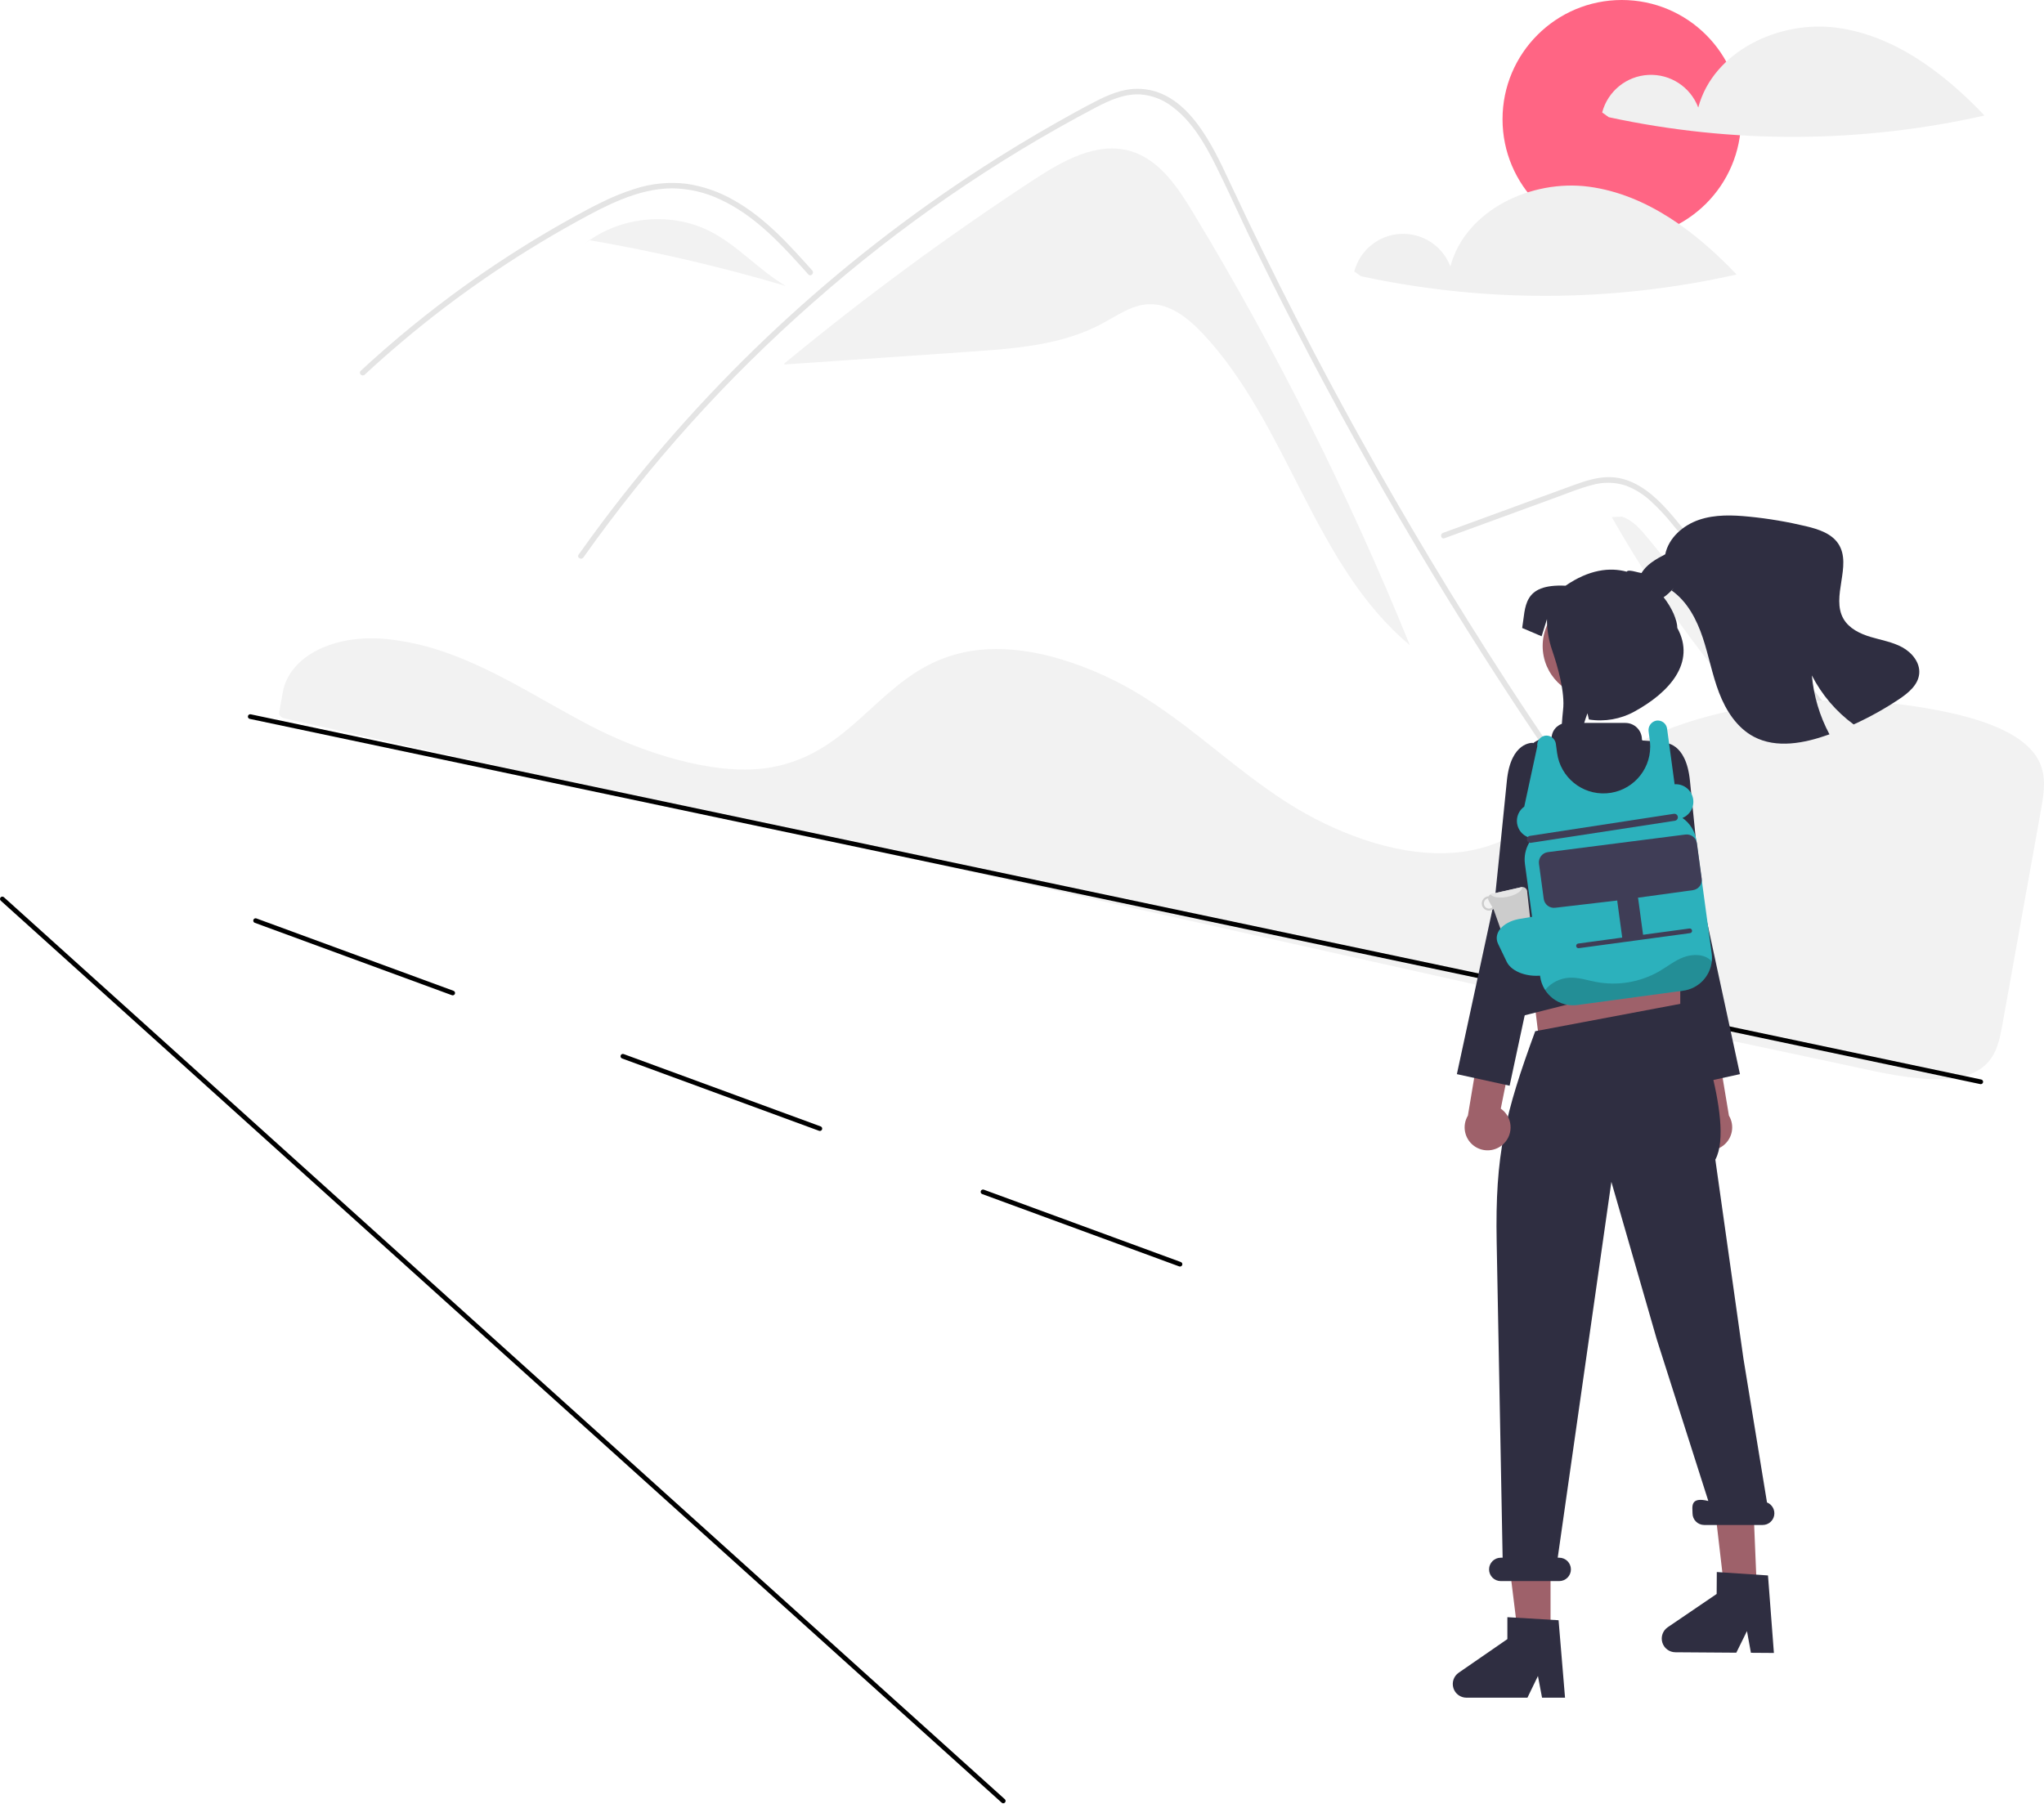
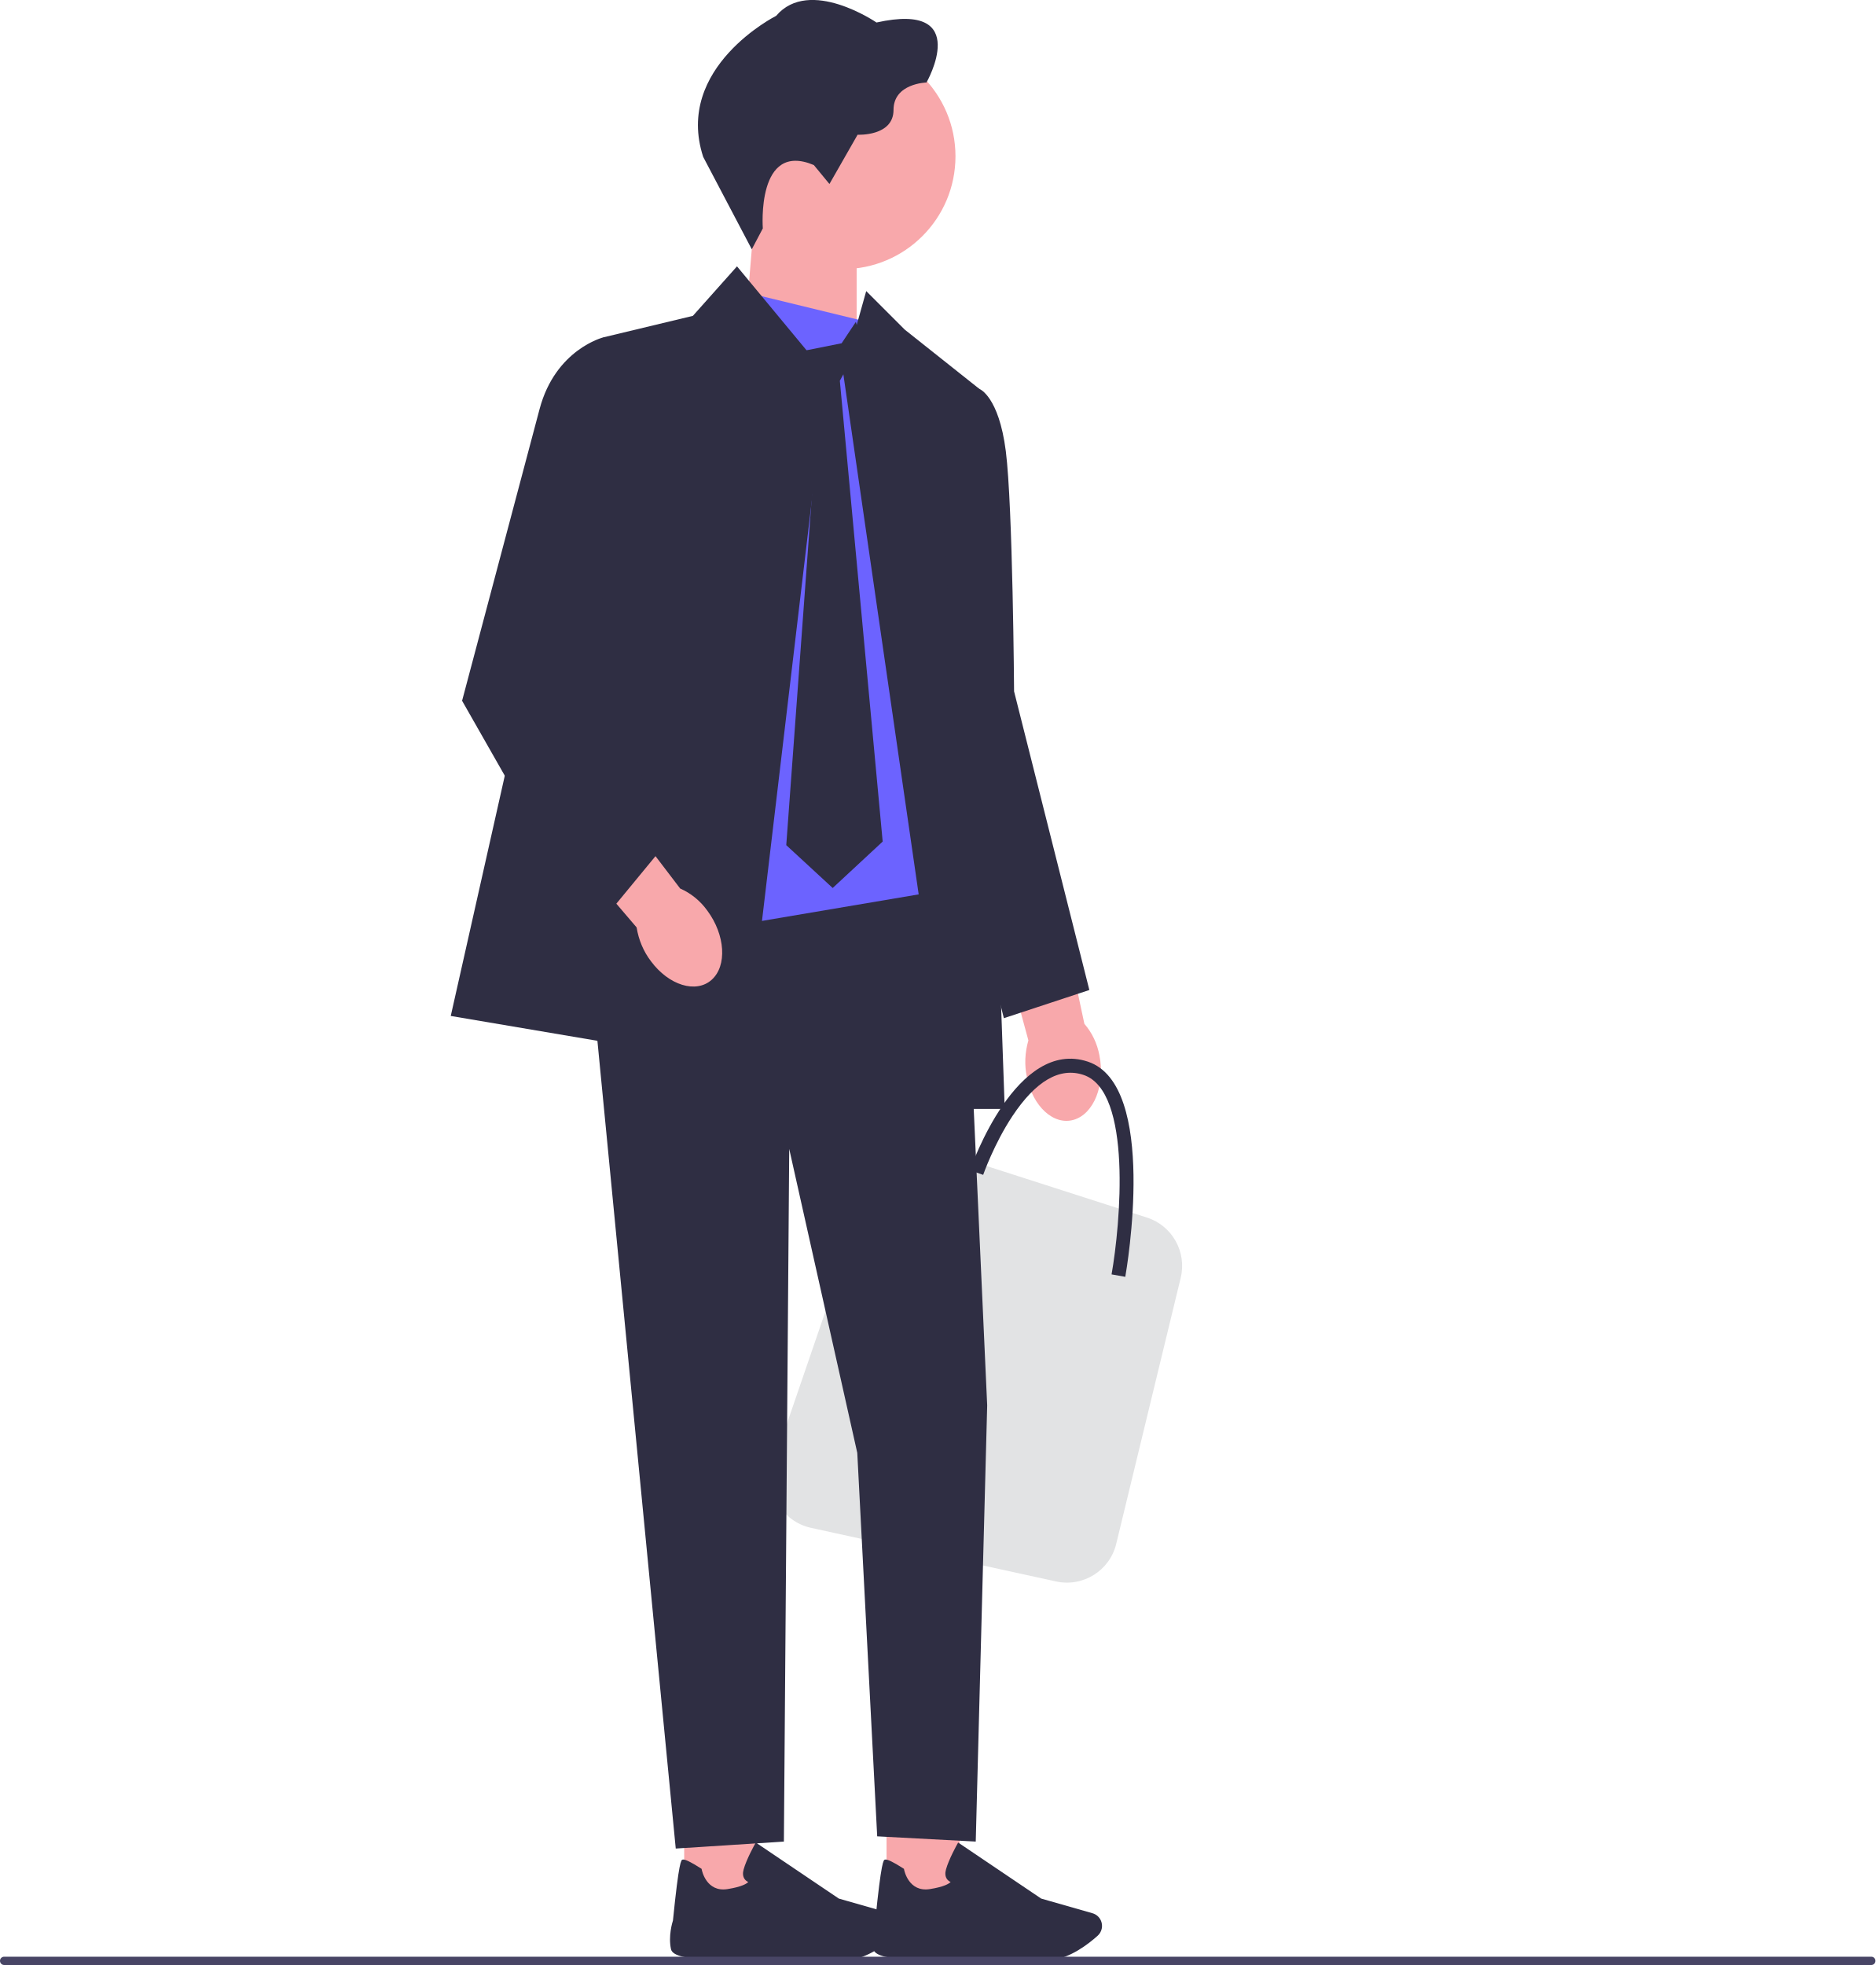
- <svg xmlns="http://www.w3.org/2000/svg" id="currentIllo" data-name="Layer 1" width="874.039" height="771.292" viewBox="0 0 874.039 771.292" class="injected-svg DownloadModal__ImageFile-sc-p17csy-5 iIfSkb grid_media">
-   <path d="M673.062,155.137c-6.611-10.934-14.444-22.608-26.712-26.178-14.207-4.135-28.802,4.079-41.181,12.184a1200.013,1200.013,0,0,0-106.794,78.684l.037.424q39.846-2.748,79.691-5.496c19.192-1.324,39.044-2.83,56.005-11.909,6.436-3.445,12.71-8.047,20.003-8.368,9.061-.398,16.962,5.93,23.17,12.541,36.727,39.109,47.355,98.916,88.558,133.276A1307.621,1307.621,0,0,0,673.062,155.137Z" transform="translate(-162.9803 -64.354)" fill="#f2f2f2" />
-   <path d="M898.816,486.852c-4.061-5.128-5.721-6.33-9.727-11.505Q840.159,412.063,797.108,344.504q-29.241-45.883-55.583-93.529-12.541-22.651-24.394-45.658-9.198-17.839-17.985-35.891c-1.675-3.437-3.303-6.891-4.923-10.352-3.817-8.139-7.563-16.318-11.585-24.346-4.583-9.151-10.162-18.744-18.578-24.891a25.346,25.346,0,0,0-13.204-5.081c-6.851-.443-13.173,2.386-19.115,5.476a615.324,615.324,0,0,0-120.996,83.438A629.917,629.917,0,0,0,412.444,302.789c-.869,1.241-2.924.055-2.047-1.193q5.18-7.325,10.565-14.492A633.399,633.399,0,0,1,582.67,136.269q15.73-10.194,32.051-19.431c5.484-3.106,10.992-6.171,16.594-9.048,5.492-2.821,11.324-5.358,17.598-5.452,21.351-.332,32.407,23.848,40,40.119q3.58,7.681,7.246,15.314,13.856,28.981,28.779,57.432,9.21,17.566,18.823,34.927,29.917,54.062,63.596,105.935c29.743,45.808,59.25,86.275,93.134,129.112C901.424,486.362,899.756,488.053,898.816,486.852Z" transform="translate(-162.9803 -64.354)" fill="#e4e4e4" />
-   <path d="M508.636,181.73c-1.24-1.383-2.473-2.766-3.722-4.149-9.846-10.889-20.411-21.652-33.931-27.894a49.228,49.228,0,0,0-20.624-4.781c-7.38.024-14.595,1.96-21.414,4.67-3.224,1.288-6.377,2.75-9.482,4.307-3.548,1.786-7.033,3.69-10.502,5.61q-9.767,5.405-19.281,11.284-18.93,11.699-36.674,25.184-9.198,6.993-18.017,14.445-8.202,6.922-16.073,14.216c-1.122,1.035-2.797-.64-1.675-1.675,1.383-1.288,2.782-2.568,4.18-3.832q5.927-5.358,12.043-10.51,11.153-9.411,22.884-18.096,18.242-13.513,37.74-25.192,9.743-5.832,19.755-11.174c2.015-1.075,4.054-2.126,6.116-3.121a97.502,97.502,0,0,1,14.54-5.919,51.724,51.724,0,0,1,21.96-2.157,57.173,57.173,0,0,1,20.261,7.009c13.275,7.42,23.572,18.894,33.591,30.091C511.323,181.184,509.655,182.867,508.636,181.73Z" transform="translate(-162.9803 -64.354)" fill="#e4e4e4" />
-   <path d="M780.643,294.569l31.811-11.635L828.249,277.157c5.144-1.881,10.276-4.023,15.593-5.37a24.6,24.6,0,0,1,14.114.18,32.529,32.529,0,0,1,11.008,6.824,89.337,89.337,0,0,1,9.029,9.642c3.439,4.133,6.827,8.308,10.23,12.47q21.068,25.765,41.86,51.755,20.792,25.989,41.306,52.198,20.564,26.274,40.845,52.767,2.484,3.246,4.965,6.494c.914,1.196,2.973.017,2.047-1.196q-20.431-26.76-41.147-53.3-20.767-26.604-41.82-52.982-21.053-26.378-42.391-52.527-5.316-6.515-10.649-13.015c-2.999-3.655-5.965-7.35-9.254-10.753-6.039-6.245-13.583-11.764-22.614-11.914-5.31-.088-10.448,1.597-15.381,3.381-5.318,1.924-10.624,3.884-15.935,5.826l-32.034,11.716-8.008,2.929c-1.421.52-.807,2.812.63,2.286Z" transform="translate(-162.9803 -64.354)" fill="#e4e4e4" />
-   <path d="M466.796,163.388c-16.166-8.308-36.868-6.681-51.723,3.699a737.726,737.726,0,0,1,83.932,19.589C487.555,179.967,478.599,169.455,466.796,163.388Z" transform="translate(-162.9803 -64.354)" fill="#f2f2f2" />
-   <path d="M414.914,167.059l-3.112,2.53c1.053-.885,2.147-1.715,3.271-2.501C415.02,167.078,414.967,167.068,414.914,167.059Z" transform="translate(-162.9803 -64.354)" fill="#f2f2f2" />
-   <path d="M867.766,294.685c-3.131-3.812-6.517-7.803-11.201-9.351l-4.373.172A496.015,496.015,0,0,0,984.306,436.543Q926.036,365.614,867.766,294.685Z" transform="translate(-162.9803 -64.354)" fill="#f2f2f2" />
-   <path d="M667.565,606.081a.992.992,0,0,1-.345-.062l-84.261-30.953a1.0 1,0,0,1,.689-1.877L667.91,604.142a1.0 1,0,0,1-.345,1.938Z" transform="translate(-162.9803 -64.354)" />
-   <path d="M513.565,548.081a.992.992,0,0,1-.345-.062l-84.261-30.953a1.0 1,0,0,1,.689-1.877L513.91,546.142a1.0 1,0,0,1-.345,1.938Z" transform="translate(-162.9803 -64.354)" />
-   <path d="M356.565,490.081a.992.992,0,0,1-.345-.062l-84.261-30.953a1.0 1,0,1,1,.689-1.877L356.91,488.142a1.0 1,0,0,1-.345,1.938Z" transform="translate(-162.9803 -64.354)" />
-   <path d="M340.778,339.738c-3.513-.785-7.07-1.405-10.583-1.837l-.511-.063c-23.321-2.777-43.01,6.958-45.796,22.645l-.495,2.838c-.309,1.795-.643,3.725-1.04,5.86-.192,1.054.867,2.132,2.407,2.476L845.649,497.037c39.607,8.564,79.087,17.024,117.337,25.144a177.652,177.652,0,0,0,21.711,3.511c10.927.926,18.927-.293,24.46-3.725l.001 0c6.877-4.253,8.607-11.157,10.019-19.078,2.846-15.997,5.877-32.793,8.897-49.538,2.661-14.758,5.316-29.477,7.832-43.574,1.478-8.369,2.281-15.869-2.879-22.891-5.596-7.598-17.581-13.494-35.623-17.527-.218-.049-.434-.097-.655-.145-56.592-12.407-117.619-2.55-151.854,24.53-3.942,3.118-7.734,6.553-11.401,9.875a158.915,158.915,0,0,1-17.302,14.232,66.95,66.95,0,0,1-10.666,5.986c-.257.125-.548.255-.851.372-.705.318-1.433.613-2.135.865a62.042,62.042,0,0,1-12.655,3.397l-.431.065c-.326.056-.678.107-1.027.147a68.206,68.206,0,0,1-7.479.589c-10.812.309-22.585-1.669-34.991-5.882a151.752,151.752,0,0,1-32.578-15.751c-10.814-6.914-20.639-14.717-30.141-22.263-4.173-3.316-8.49-6.743-12.828-10.046-.815-.622-1.618-1.23-2.434-1.842-5.313-3.969-10.177-7.354-14.871-10.348a146.281,146.281,0,0,0-37.143-17.035c-13.864-4.03-26.63-5.128-37.931-3.275a60.649,60.649,0,0,0-9.253,2.27c-13.923,4.597-23.917,13.74-33.581,22.583-12.021,10.999-24.453,22.373-44.611,25.204-23.263,3.273-53.836-7.081-74.693-17.866-6.557-3.391-13.045-7.056-19.318-10.601q-3.801-2.148-7.611-4.28c-4.993-2.785-9.099-4.982-12.918-6.915l-1.208-.614c-.673-.337-1.346-.675-2.034-1.007-4.55-2.238-8.825-4.154-13.075-5.86l-1.004-.409c-2.021-.785-3.918-1.486-5.788-2.137l-.747-.259A109.236,109.236,0,0,0,340.778,339.738Z" transform="translate(-162.9803 -64.354)" fill="#f2f2f2" />
-   <path d="M1009.981,528.062a1.009,1.009,0,0,1-.208-.021l-740-156.208a1,1,0,0,1,.413-1.957l740,156.208a1,1,0,0,1-.206,1.979Z" transform="translate(-162.9803 -64.354)" />
-   <circle cx="693.5" cy="51" r="51" fill="#ff6584" />
-   <path d="M948.516,76.224c-24.717-3.341-52.935,10.019-59.341,34.124a21.597,21.597,0,0,0-41.093,2.109l2.83,2.027a372.275,372.275,0,0,0,160.659-.726C994.377,95.688,973.233,79.565,948.516,76.224Z" transform="translate(-162.9803 -64.354)" fill="#f0f0f0" />
-   <path d="M842.516,144.224c-24.717-3.341-52.935,10.019-59.341,34.124a21.597,21.597,0,0,0-41.093,2.109l2.83,2.027a372.275,372.275,0,0,0,160.659-.726C888.377,163.688,867.233,147.565,842.516,144.224Z" transform="translate(-162.9803 -64.354)" fill="#f0f0f0" />
-   <path d="M886.872,553.437a9.76,9.76,0,0,1,1.357-14.904L872.689,461.346l17.161,5.51,12.439,74.659A9.813,9.813,0,0,1,886.872,553.437Z" transform="translate(-162.9803 -64.354)" fill="#9e616a" />
-   <path d="M863.926,390.13l10.648-8.037s9.393-.665,11.056,16.274,5.079,49.95,5.079,49.95l16.293,75.463-22.554,4.95-17.451-81.438-10.469-24.184Z" transform="translate(-162.9803 -64.354)" fill="#2f2e41" />
-   <polygon points="718.5 449 658.5 448 653.5 407 718.5 407 718.5 449" fill="#9e616a" />
-   <polygon points="663.032 699.832 649.181 699.831 642.591 646.404 663.034 646.405 663.032 699.832" fill="#9e616a" />
-   <polygon points="751.276 680.645 737.425 680.548 731.21 627.076 749.225 631.209 751.276 680.645" fill="#9e616a" />
-   <polygon points="707.954 371.691 711.092 379.851 710.465 388.011 649.04 409.286 652.088 373.574 658.993 365.414 707.954 371.691" fill="#ffb6b6" />
-   <circle cx="681.602" cy="276.32" r="21.938" fill="#9e616a" />
-   <path d="M832.208,790.486h-9.829l-1.754-9.279-4.493,9.279H790.064a5.86,5.86,0,0,1-3.33-10.682l20.817-14.377v-9.381l21.896,1.307Z" transform="translate(-162.9803 -64.354)" fill="#2f2e41" />
-   <path d="M921.523,771.351l-9.828-.069-1.689-9.292-4.558,9.248-26.067-.182a5.86,5.86,0,0,1-3.255-10.705l20.917-14.231.066-9.381,21.886,1.46Z" transform="translate(-162.9803 -64.354)" fill="#2f2e41" />
-   <path d="M918.566,706.973l-10.086-61.619-12-85c8.788-16.32-11-67-11-67l-2.793.134L819.467,505.415l.014-.061c-12.931,35.268-17.215,52.691-16.506,90.248l2.547,135.01h-.799a5,5,0,0,0,0,10h25a5,5,0,0,0,0-10h-.645l22.947-160.757L871.48,637.354l22,69c-8-2-6.758,2.634-6.758,5.258a5,5,0,0,0,5,5h25a4.995,4.995,0,0,0,1.844-9.639Z" transform="translate(-162.9803 -64.354)" fill="#2f2e41" />
-   <path d="M890.403,495.979l-2-20a3.987,3.987,0,0,0-3.605-2.995c-.833-9.527-4.339-50.629-4.549-52.421l-.008-.076-1.594-34.058a5.037,5.037,0,0,0-4.703-4.79l-8.421-.55a.446.446,0,0,1-.431-.445,7.081,7.081,0,0,0-7.081-7.081H833.08a6.63,6.63,0,0,0-6.576,5.804.44.44,0,0,1-.448.396l-.003-0a11.845,11.845,0,0,0-11.915,9.824c-3.408,19.831-10.239,64.84-6.862,89.862,1.176,8.711-1.359,1.812-1.803,9.1a5.365,5.365,0,0,0,1.336,3.89c-2.058.598-2.856,2.821-2.328,4.916l-.438-.108a4,4,0,0,0,4.856,2.901L885.502,480.836C887.644,480.296,890.943,498.121,890.403,495.979Z" transform="translate(-162.9803 -64.354)" fill="#2f2e41" />
-   <path d="M806.089,553.437a9.76,9.76,0,0,0-1.357-14.904l15.54-77.187-17.161,5.51-12.439,74.659A9.813,9.813,0,0,0,806.089,553.437Z" transform="translate(-162.9803 -64.354)" fill="#9e616a" />
-   <path d="M829.034,390.13l-10.648-8.037s-9.393-.665-11.056,16.274-5.079,49.95-5.079,49.95l-16.293,75.463,22.554,4.95,17.451-81.438,10.469-24.184Z" transform="translate(-162.9803 -64.354)" fill="#2f2e41" />
-   <path d="M868.076,321.166c4.087,1.217,7.9-2.202,10.745-5.441l-1.011,1.2c6.692,4.713,10.693,12.39,13.289,20.161,2.596,7.763,4.044,15.894,6.975,23.546,2.93,7.643,7.66,15.037,14.9,18.85,9.699,5.107,21.583,2.785,31.9-.9.137-.051.266-.094.403-.146a65.737,65.737,0,0,1-7.523-25.191,59.771,59.771,0,0,0,17.873,20.967,137.213,137.213,0,0,0,19.381-10.779c3.984-2.665,8.183-6.109,8.645-10.882.471-4.738-3.067-9.065-7.24-11.344-4.173-2.279-8.971-3.05-13.529-4.421-4.55-1.362-9.194-3.599-11.584-7.711-5.509-9.459,3.761-22.8-2.151-32.02-2.913-4.533-8.568-6.349-13.812-7.609a182.606,182.606,0,0,0-24.317-4.104c-7.189-.72-14.617-.985-21.455,1.328-6.838,2.313-13.041,7.686-14.506,14.763-3.993,2.099-8.217,4.421-10.359,8.405C862.558,313.815,863.749,319.881,868.076,321.166Z" transform="translate(-162.9803 -64.354)" fill="#2f2e41" />
-   <path d="M874.177,319.572c3.914,4.903,6.044,10.205,6.044,13.38,8.13,14.859-3.496,27.623-18.356,35.753a30.443,30.443,0,0,1-19.45,3.391l-.622-2.654-.842,2.39s-9.675,31.954-12.866,33.828c1.211-5.687,2.598-32.017,3.272-37.567.933-7.554-2.32-18.799-4.667-25.638a40.366,40.366,0,0,1-2.21-13.1v-.195l-2.285,7.34-8.319-3.549c1.548-8.878,0-18.956,18.556-18.082,10.036-6.902,18.873-7.953,26.133-5.996.937-1.448,6.339,1.264,7.9.502" transform="translate(-162.9803 -64.354)" fill="#2f2e41" />
-   <path d="M894.95,475.58a14.211,14.211,0,0,1-12.22,12.5l-45.17,6.12a14.224,14.224,0,0,1-15.99-12.18l-6.51-48.14a14.175,14.175,0,0,1,1.8-9.04l-.31-2.34a7.49,7.49,0,0,1-1.78-13.14l5.58-25.85a4.007,4.007,0,0,1,3.82-4.54,4.113,4.113,0,0,1,4.13,3.63l.51,3.8a20.001,20.001,0,0,0,39.82-2.66,20.672,20.672,0,0,0-.18-2.71l-.5-3.74a4.15,4.15,0,0,1,3.18-4.69,3.999,3.999,0,0,1,4.71,3.4l3.23,23.8a7.492,7.492,0,0,1,3.35,14.41,14.165,14.165,0,0,1,5.97,9.74l6.52,48.15A14,14,0,0,1,894.95,475.58Z" transform="translate(-162.9803 -64.354)" fill="#2cb1bc" />
-   <path d="M815.906,423.559a1.502,1.502,0,0,1,1.285-1.688l61.566-9.437a1.5,1.5,0,1,1,.402,2.973l-61.566,9.437A1.502,1.502,0,0,1,815.906,423.559Z" transform="translate(-162.9803 -64.354)" fill="#3f3d56" />
-   <path d="M823.101,448.829l-2.035-15.036a4.413,4.413,0,0,1,3.782-4.965l58.801-7.522a4.413,4.413,0,0,1,4.965,3.782l2.035,15.036a4.413,4.413,0,0,1-3.782,4.965L863.381,448.32a4.413,4.413,0,0,1,.117.489l2.079,15.36,19.819-2.682a1,1,0,1,1,.268,1.982l-19.819,2.682-8.919,1.207L838.098,469.906a1,1,0,0,1-.268-1.982l18.828-2.548-2.079-15.36a4.414,4.414,0,0,1-.017-.502l-26.496,3.097A4.413,4.413,0,0,1,823.101,448.829Z" transform="translate(-162.9803 -64.354)" fill="#3f3d56" />
-   <path d="M591.98,835.646a.998.998,0,0,1-.669-.257l-428-385.792a1,1,0,0,1,1.339-1.486l428,385.792a1,1,0,0,1-.67,1.743Z" transform="translate(-162.9803 -64.354)" />
-   <path d="M816.03,445.94a2.026,2.026,0,0,0-2.15-2.17,1.864,1.864,0,0,0-.32.04l-12.66,2.86a2.085,2.085,0,0,0-1.34,1.03,2.606,2.606,0,0,0-.55.08,3.076,3.076,0,1,0,1.36,6,3.118,3.118,0,0,0,1.24-.6l4.29,12.08a2.015,2.015,0,0,0,2.21.97l8.23-1.86a2.043,2.043,0,0,0,1.57-1.82Zm-15.85,6.98a2.2,2.2,0,0,1-.98-4.29c.04-.01.08,0,.12-.01a2.071,2.071,0,0,0,.27,1.04L801.16,452.4A2.071,2.071,0,0,1,800.18,452.92Z" transform="translate(-162.9803 -64.354)" fill="#ccc" />
-   <path d="M813.88,443.77c.12,1.6-2.62,3.44-6.29,4.17-3.37.69-6.39.21-7.24-1.05a1.919,1.919,0,0,1,.55-.22l12.66-2.86A1.864,1.864,0,0,1,813.88,443.77Z" transform="translate(-162.9803 -64.354)" fill="#e6e6e6" />
-   <path d="M807.264,475.724l-3.675-7.646c-2.153-4.479,1.789-9.245,8.787-10.624L821,456l3.607,25.202-.747.147C816.862,482.727,809.417,480.203,807.264,475.724Z" transform="translate(-162.9803 -64.354)" fill="#2cb1bc" />
-   <g opacity="0.2">
-     <path d="M894.95,475.58a14.211,14.211,0,0,1-12.22,12.5l-45.17,6.12a14.208,14.208,0,0,1-13.87-6.42,14.512,14.512,0,0,1,10.36-5.24c3.88-.2,7.64,1.09,11.44,1.81a39.589,39.589,0,0,0,26.83-4.45c3.53-2.05,6.71-4.67,10.59-6.13,3.88-1.45,8.89-1.4,11.7,1.43A4.033,4.033,0,0,1,894.95,475.58Z" transform="translate(-162.9803 -64.354)" />
-   </g>
+ <svg xmlns="http://www.w3.org/2000/svg" width="537.64" height="563.26" viewBox="0 0 537.64 563.26">
+   <path id="uuid-fb6bba6d-324d-4625-a98c-3d990729dcd8-114-164-101" d="m294.36,308.7c1.69,8.48,7.72,13.98,13.47,12.28,5.75-1.7,9.04-9.96,7.35-18.44-.63-3.4-2.11-6.52-4.32-9.07l-7.63-35.8-17.84,5.88,9.42,34.67c-1.01,3.51-1.16,7.11-.43,10.48,0,0,0,0,0,0Z" fill="#f8a8ab" />
+   <rect x="254.14" y="514.38" width="20.94" height="29.71" transform="translate(529.23 1058.47) rotate(-180)" fill="#f8a8ab" />
+   <path d="m272.77,561.11c-3.58.32-21.5,1.74-22.4-2.37-.82-3.77.39-7.71.56-8.25,1.72-17.14,2.36-17.33,2.75-17.44.61-.18,2.39.67,5.28,2.53l.18.12.04.21c.05.27,1.33,6.56,7.4,5.59,4.16-.66,5.51-1.58,5.94-2.03-.35-.16-.79-.44-1.1-.92-.45-.7-.53-1.6-.23-2.68.78-2.85,3.12-7.06,3.22-7.23l.27-.48,23.8,16.06,14.7,4.2c1.11.32,2,1.11,2.45,2.17h0c.62,1.48.24,3.2-.96,4.28-2.67,2.4-7.97,6.51-13.54,7.02-1.48.14-3.44.19-5.64.19-9.19,0-22.61-.95-22.71-.97Z" fill="#2f2e43" />
+   <rect x="196.13" y="514.38" width="20.94" height="29.71" transform="translate(413.21 1058.47) rotate(-180)" fill="#f8a8ab" />
+   <path d="m214.76,561.11c-3.58.32-21.5,1.74-22.4-2.37-.82-3.77.39-7.71.56-8.25,1.72-17.14,2.36-17.33,2.75-17.44.61-.18,2.39.67,5.28,2.53l.18.12.04.21c.05.27,1.33,6.56,7.4,5.59,4.16-.66,5.51-1.58,5.94-2.03-.35-.16-.79-.44-1.1-.92-.45-.7-.53-1.6-.23-2.68.78-2.85,3.12-7.06,3.22-7.23l.27-.48,23.8,16.06,14.7,4.2c1.11.32,2,1.11,2.45,2.17h0c.62,1.48.24,3.2-.96,4.28-2.67,2.4-7.97,6.51-13.54,7.02-1.48.14-3.44.19-5.64.19-9.19,0-22.61-.95-22.71-.97Z" fill="#2f2e43" />
+   <polygon points="213.11 100.28 245.58 110.95 245.58 64.21 216.12 64.21 213.11 100.28" fill="#f8a8ab" />
+   <circle cx="241.56" cy="44.8" r="32.35" fill="#f8a8ab" />
+   <path d="m233.32,47.33l4.46,5.41,8.07-14.12s10.3.53,10.3-7.11c0-7.64,9.45-7.86,9.45-7.86,0,0,13.37-23.35-14.33-17.2,0,0-19.21-13.16-28.77-1.91,0,0-29.3,14.75-20.91,40.44l13.93,26.48,3.16-5.99s-1.91-25.16,14.65-18.15Z" fill="#2f2e43" />
+   <path d="m0,562.07c0,.66.53,1.19,1.19,1.19h535.26c.66,0,1.19-.53,1.19-1.19s-.53-1.19-1.19-1.19H1.19c-.66,0-1.19.53-1.19,1.19Z" fill="#484565" />
+   <path d="m328.8,349.01l-61.13-19.65c-7.54-2.42-15.64,1.63-18.21,9.13l-27.62,80.54c-2.82,8.22,2.16,17.06,10.65,18.92l70.26,15.37c7.72,1.69,15.38-3.1,17.24-10.78l18.49-76.26c1.79-7.4-2.43-14.94-9.68-17.27Z" fill="#e2e3e4" />
+   <path d="m322.6,366l-3.94-.7c2.52-14.32,6-52.5-8.05-57.18-6.81-2.27-13.67,1.7-20.38,11.81-5.27,7.95-8.35,16.75-8.38,16.84l-3.78-1.31c.54-1.55,13.39-37.94,33.8-31.14,20.17,6.72,11.12,59.43,10.72,61.67Z" fill="#2f2e43" />
+   <polygon points="276.25 254.19 166.98 254.19 193.72 529.88 224.72 527.88 226.25 329.34 245.76 416.47 251.47 526.38 279.72 527.88 283 402.85 276.25 254.19" fill="#2f2e43" />
+   <polygon points="211.34 83.19 248.34 92.19 279.97 228.88 276.25 254.19 183.6 269.87 166.98 254.19 211.34 83.19" fill="#6c63ff" />
+   <polygon points="211.28 76.35 198.63 90.54 172.97 96.7 129.22 291.22 213.52 305.5 237 107.39 211.28 76.35" fill="#2f2e43" />
+   <polygon points="248.32 83.44 241.72 106.96 272.27 317.88 288.03 317.88 280.76 111.48 259.36 94.48 248.32 83.44" fill="#2f2e43" />
+   <path d="m268.07,108.87l12.69,2.61s5.56,2.04,7.58,17.84c2.01,15.8,2.37,68.86,2.37,68.86l21.58,85.6-24.51,8.08-11.54-46.06-8.18-136.94Z" fill="#2f2e43" />
+   <polygon points="246.9 97.89 240.76 109.15 253.04 241.23 238.71 254.54 225.4 242.26 235.13 109.66 220.95 97.89 225.91 94.3 231.03 100.44 241.27 98.4 245.36 92.25 246.9 97.89" fill="#2f2e43" />
+   <path id="uuid-4155b336-10d9-4b14-826d-07551e167be9-115-165-102" d="m186.59,275.51c5.15,6.95,12.95,9.34,17.42,5.35,4.47-3.99,3.92-12.86-1.23-19.82-2.02-2.81-4.69-4.99-7.79-6.35l-22.2-29.11-13.62,12.94,23.33,27.32c.59,3.61,1.99,6.92,4.09,9.66,0,0,0,0,0,0Z" fill="#f8a8ab" />
+   <path d="m183.11,99.89l-10.14-3.19s-13.74,3.41-18.29,20.57l-22.21,83.6,37.67,66.12,20.13-24.44-18.96-60.7,11.81-81.96Z" fill="#2f2e43" />
</svg>
